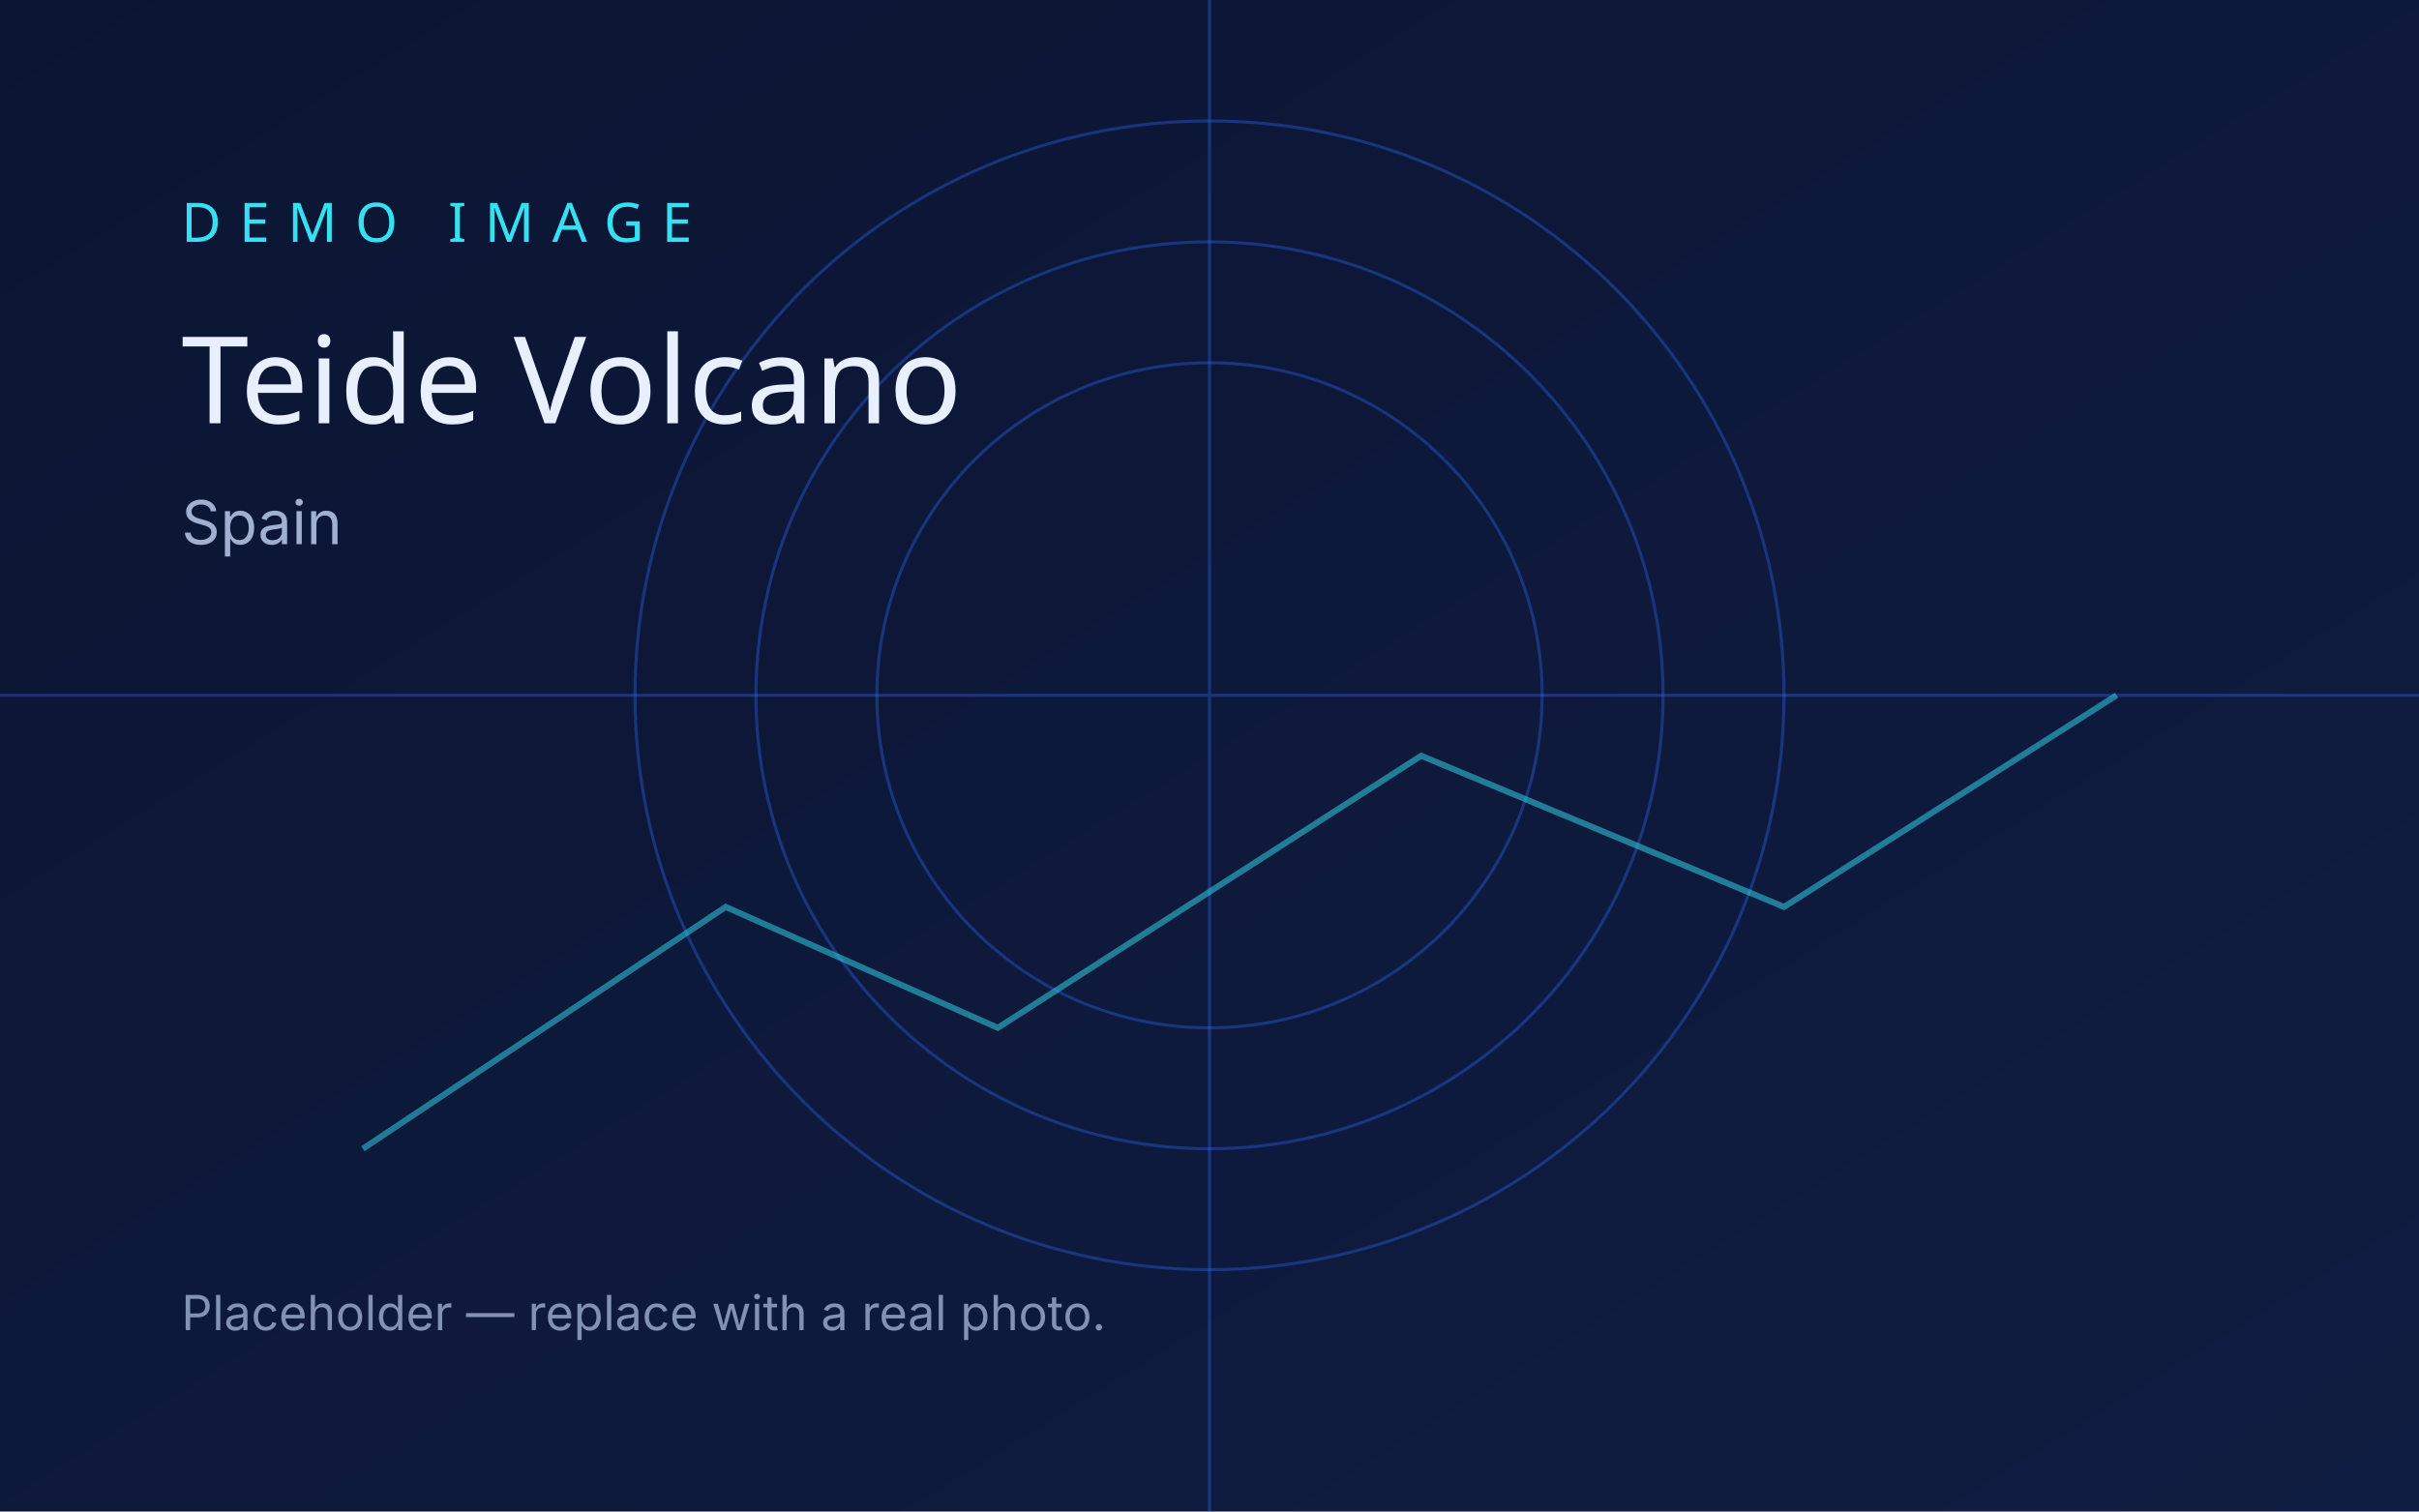
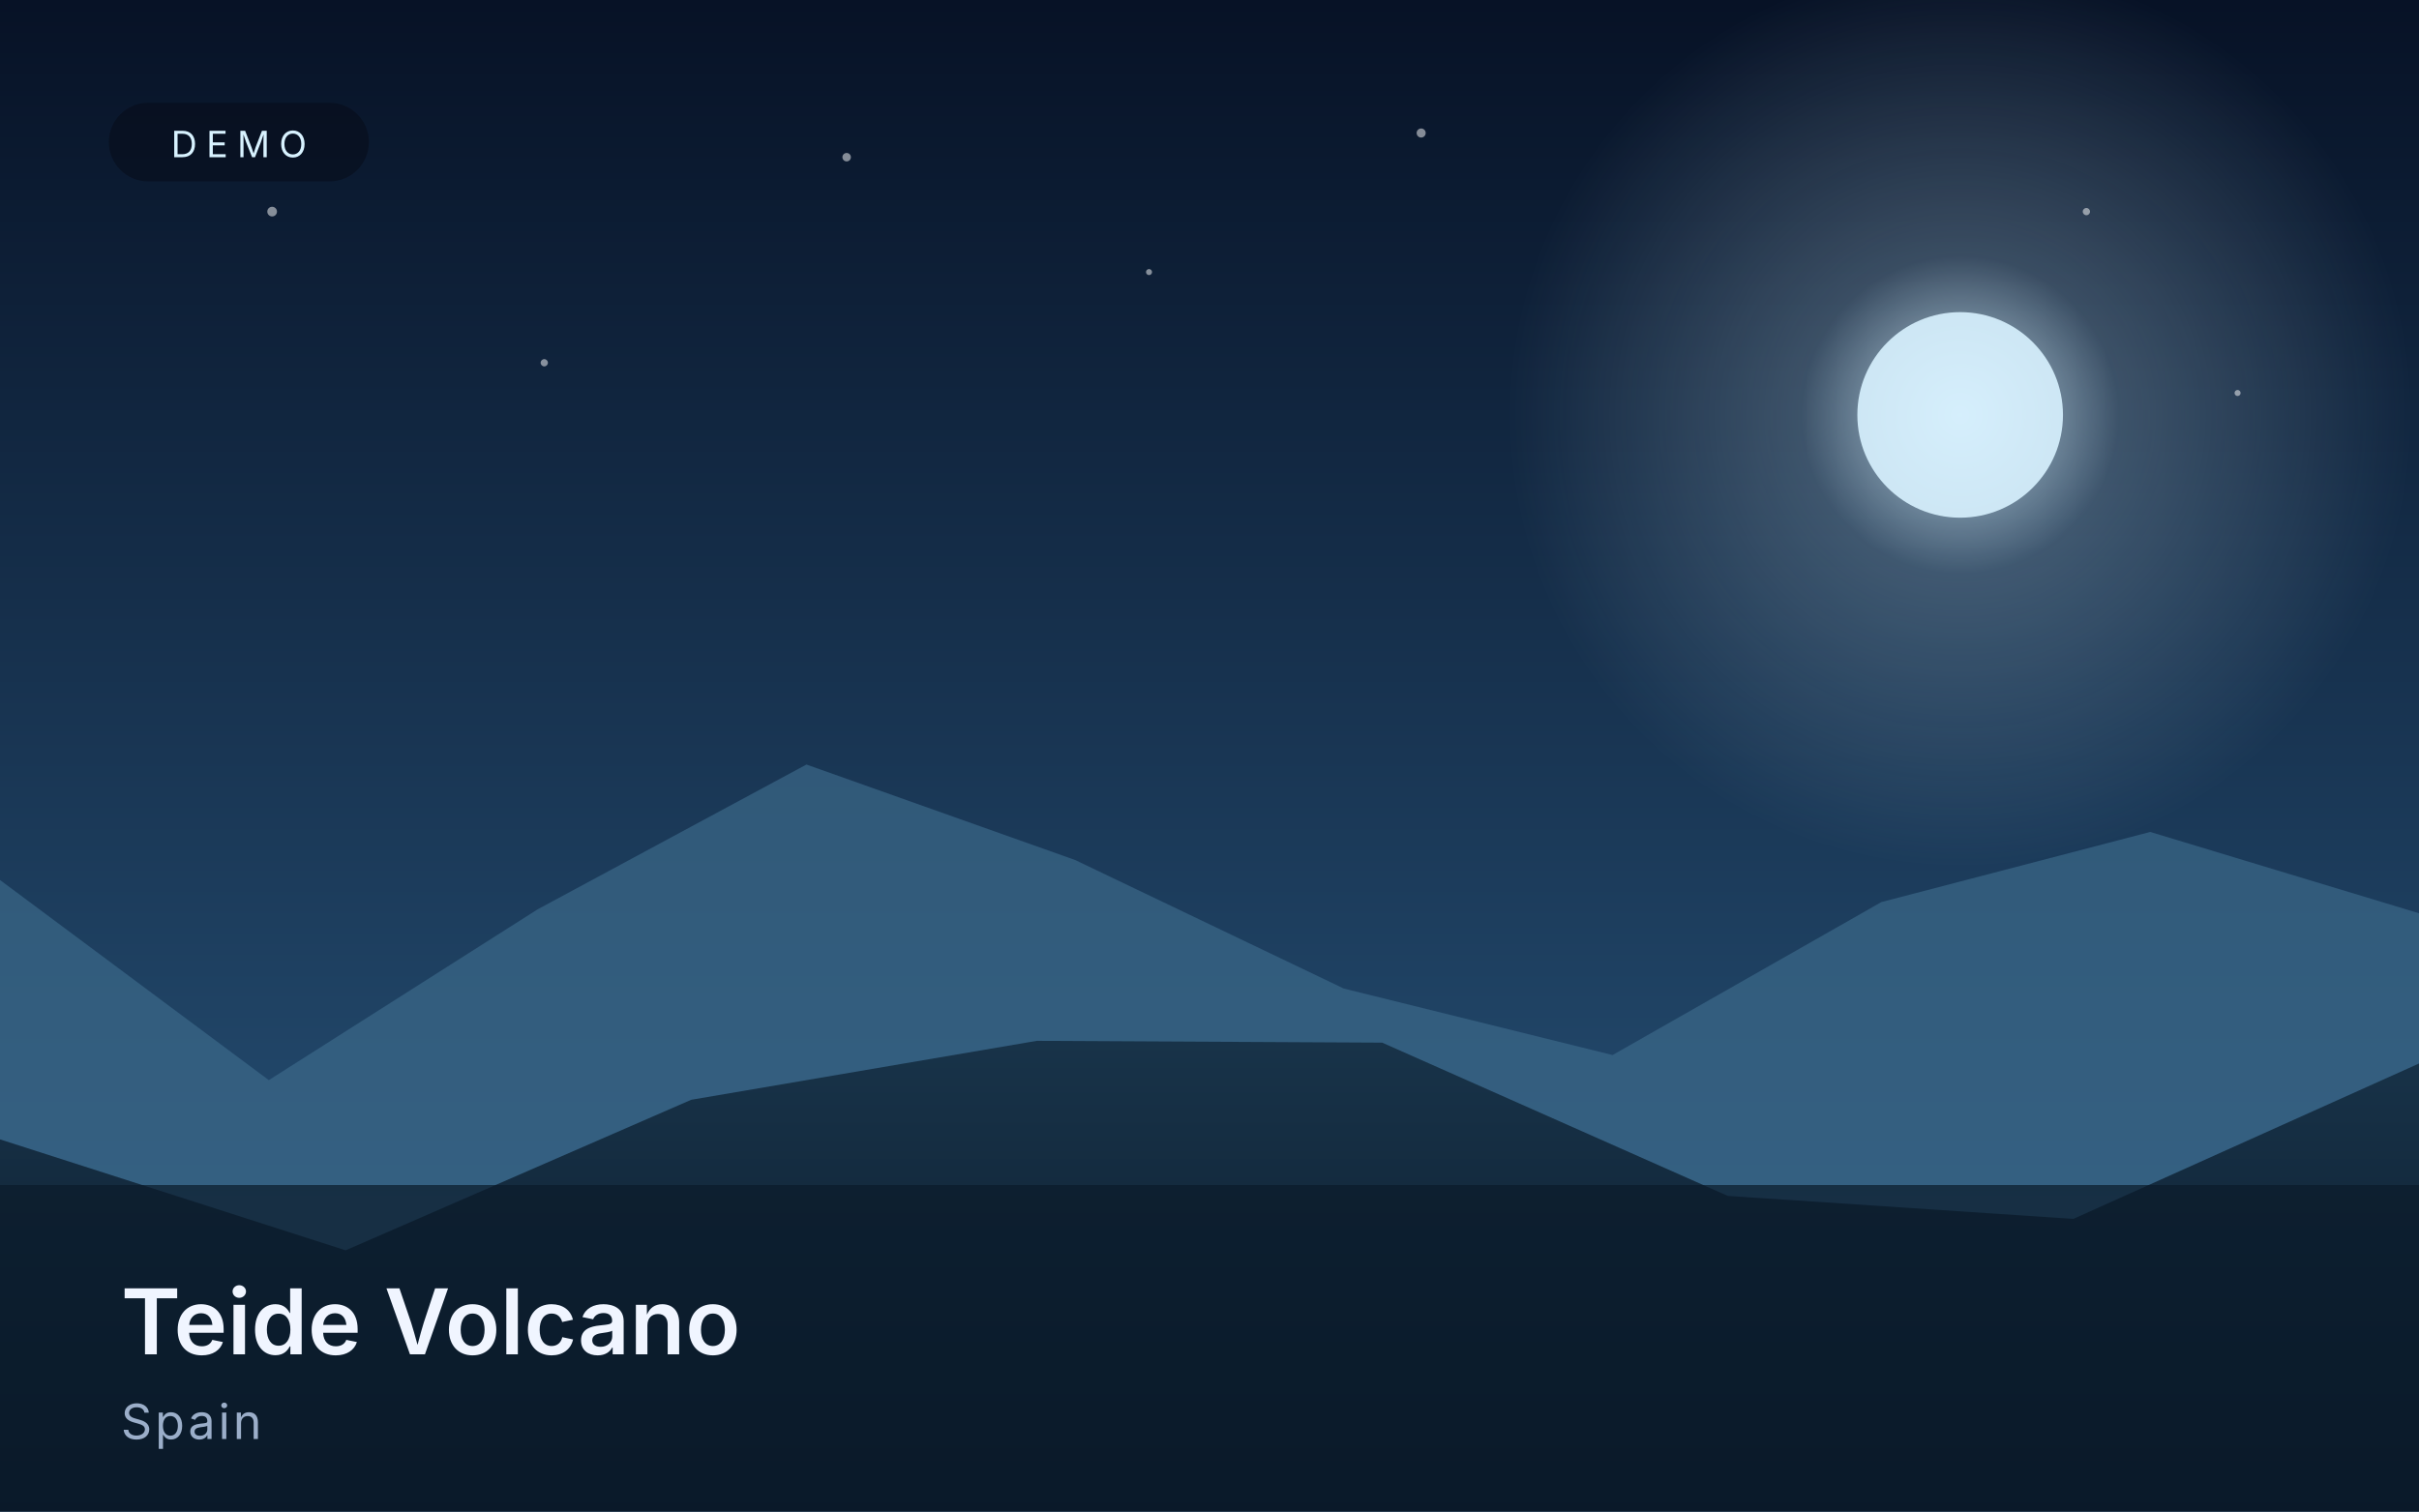
- <svg xmlns="http://www.w3.org/2000/svg" viewBox="0 0 800 500" role="img" aria-label="Demo image for Teide Volcano">
+ <svg xmlns="http://www.w3.org/2000/svg" viewBox="0 0 800 500" role="img" aria-label="Demo landscape for Teide Volcano">
  <defs>
-     <linearGradient id="bg" x1="0" y1="0" x2="1" y2="1">
-       <stop offset="0" stop-color="#0b1533" />
-       <stop offset="1" stop-color="#101d42" />
+     <linearGradient id="sky" x1="0" y1="0" x2="0" y2="1">
+       <stop offset="0" stop-color="#071226" />
+       <stop offset="1" stop-color="#2b5a82" />
+     </linearGradient>
+     <radialGradient id="sunGlow" cx="0.5" cy="0.5" r="0.5">
+       <stop offset="0" stop-color="#d8f2ff" stop-opacity="0.85" />
+       <stop offset="0.35" stop-color="#d8f2ff" stop-opacity="0.22" />
+       <stop offset="1" stop-color="#d8f2ff" stop-opacity="0" />
+     </radialGradient>
+     <linearGradient id="ground" x1="0" y1="0" x2="0" y2="1">
+       <stop offset="0" stop-color="#183349" />
+       <stop offset="1" stop-color="#0a1929" />
    </linearGradient>
  </defs>
-   <rect width="800" height="500" fill="url(#bg)" />
-   <g fill="none" stroke="#2f6bff" stroke-opacity="0.35">
-     <circle cx="400" cy="230" r="190" />
-     <circle cx="400" cy="230" r="150" />
-     <circle cx="400" cy="230" r="110" />
-     <path d="M0 230 H800 M400 0 V500" />
+   <rect width="800" height="500" fill="url(#sky)" />
+   <circle cx="648.255" cy="137.251" r="150" fill="url(#sunGlow)" />
+   <circle cx="648.255" cy="137.251" r="34" fill="#d8f2ff" opacity="0.9" />
+   <g fill="#ffffff" opacity="0.5">
+     <circle cx="90" cy="70" r="1.6" />
+     <circle cx="180" cy="120" r="1.2" />
+     <circle cx="280" cy="52" r="1.4" />
+     <circle cx="380" cy="90" r="1" />
+     <circle cx="470" cy="44" r="1.5" />
+     <circle cx="690" cy="70" r="1.2" />
+     <circle cx="740" cy="130" r="1" />
  </g>
-   <g stroke="#35e0f2" stroke-opacity="0.5" stroke-width="2">
-     <path d="M120 380 L240 300 L330 340 L470 250 L590 300 L700 230" fill="none" />
+   <path d="M0.0 291.1 L88.9 357.3 L177.8 300.8 L266.7 252.9 L355.6 284.5 L444.4 327.0 L533.3 349.0 L622.2 298.4 L711.1 275.2 L800.0 302.1 L800 500 L0 500 Z" fill="#3d6b8c" opacity="0.65" />
+   <path d="M0.0 376.9 L114.3 413.6 L228.6 363.8 L342.9 344.3 L457.1 344.9 L571.4 395.6 L685.7 403.2 L800.0 351.8 L800 500 L0 500 Z" fill="url(#ground)" />
+   <rect y="392" width="800" height="108" fill="#0a1929" opacity="0.7" />
+   <g font-family="Space Grotesk, Inter, sans-serif">
+     <rect x="36" y="34" width="86" height="26" rx="13" fill="#060b18" opacity="0.55" />
+     <text x="79" y="52" fill="#d8f2ff" font-size="12" letter-spacing="3" text-anchor="middle">DEMO</text>
+     <text x="40" y="448" fill="#f0f5ff" font-size="30" font-weight="600">Teide Volcano</text>
+     <text x="40" y="476" fill="#9baec9" font-size="16" letter-spacing="1">Spain</text>
  </g>
-   <text x="60" y="80" fill="#35e0f2" font-family="Space Grotesk, sans-serif" font-size="18" letter-spacing="6">DEMO IMAGE</text>
-   <text x="60" y="140" fill="#e8f0ff" font-family="Space Grotesk, sans-serif" font-size="40">Teide Volcano</text>
-   <text x="60" y="180" fill="#9fb0d0" font-family="Inter, sans-serif" font-size="20">Spain</text>
-   <text x="60" y="440" fill="#9fb0d0" font-family="Inter, sans-serif" font-size="16" opacity="0.8">Placeholder — replace with a real photo.</text>
</svg>
